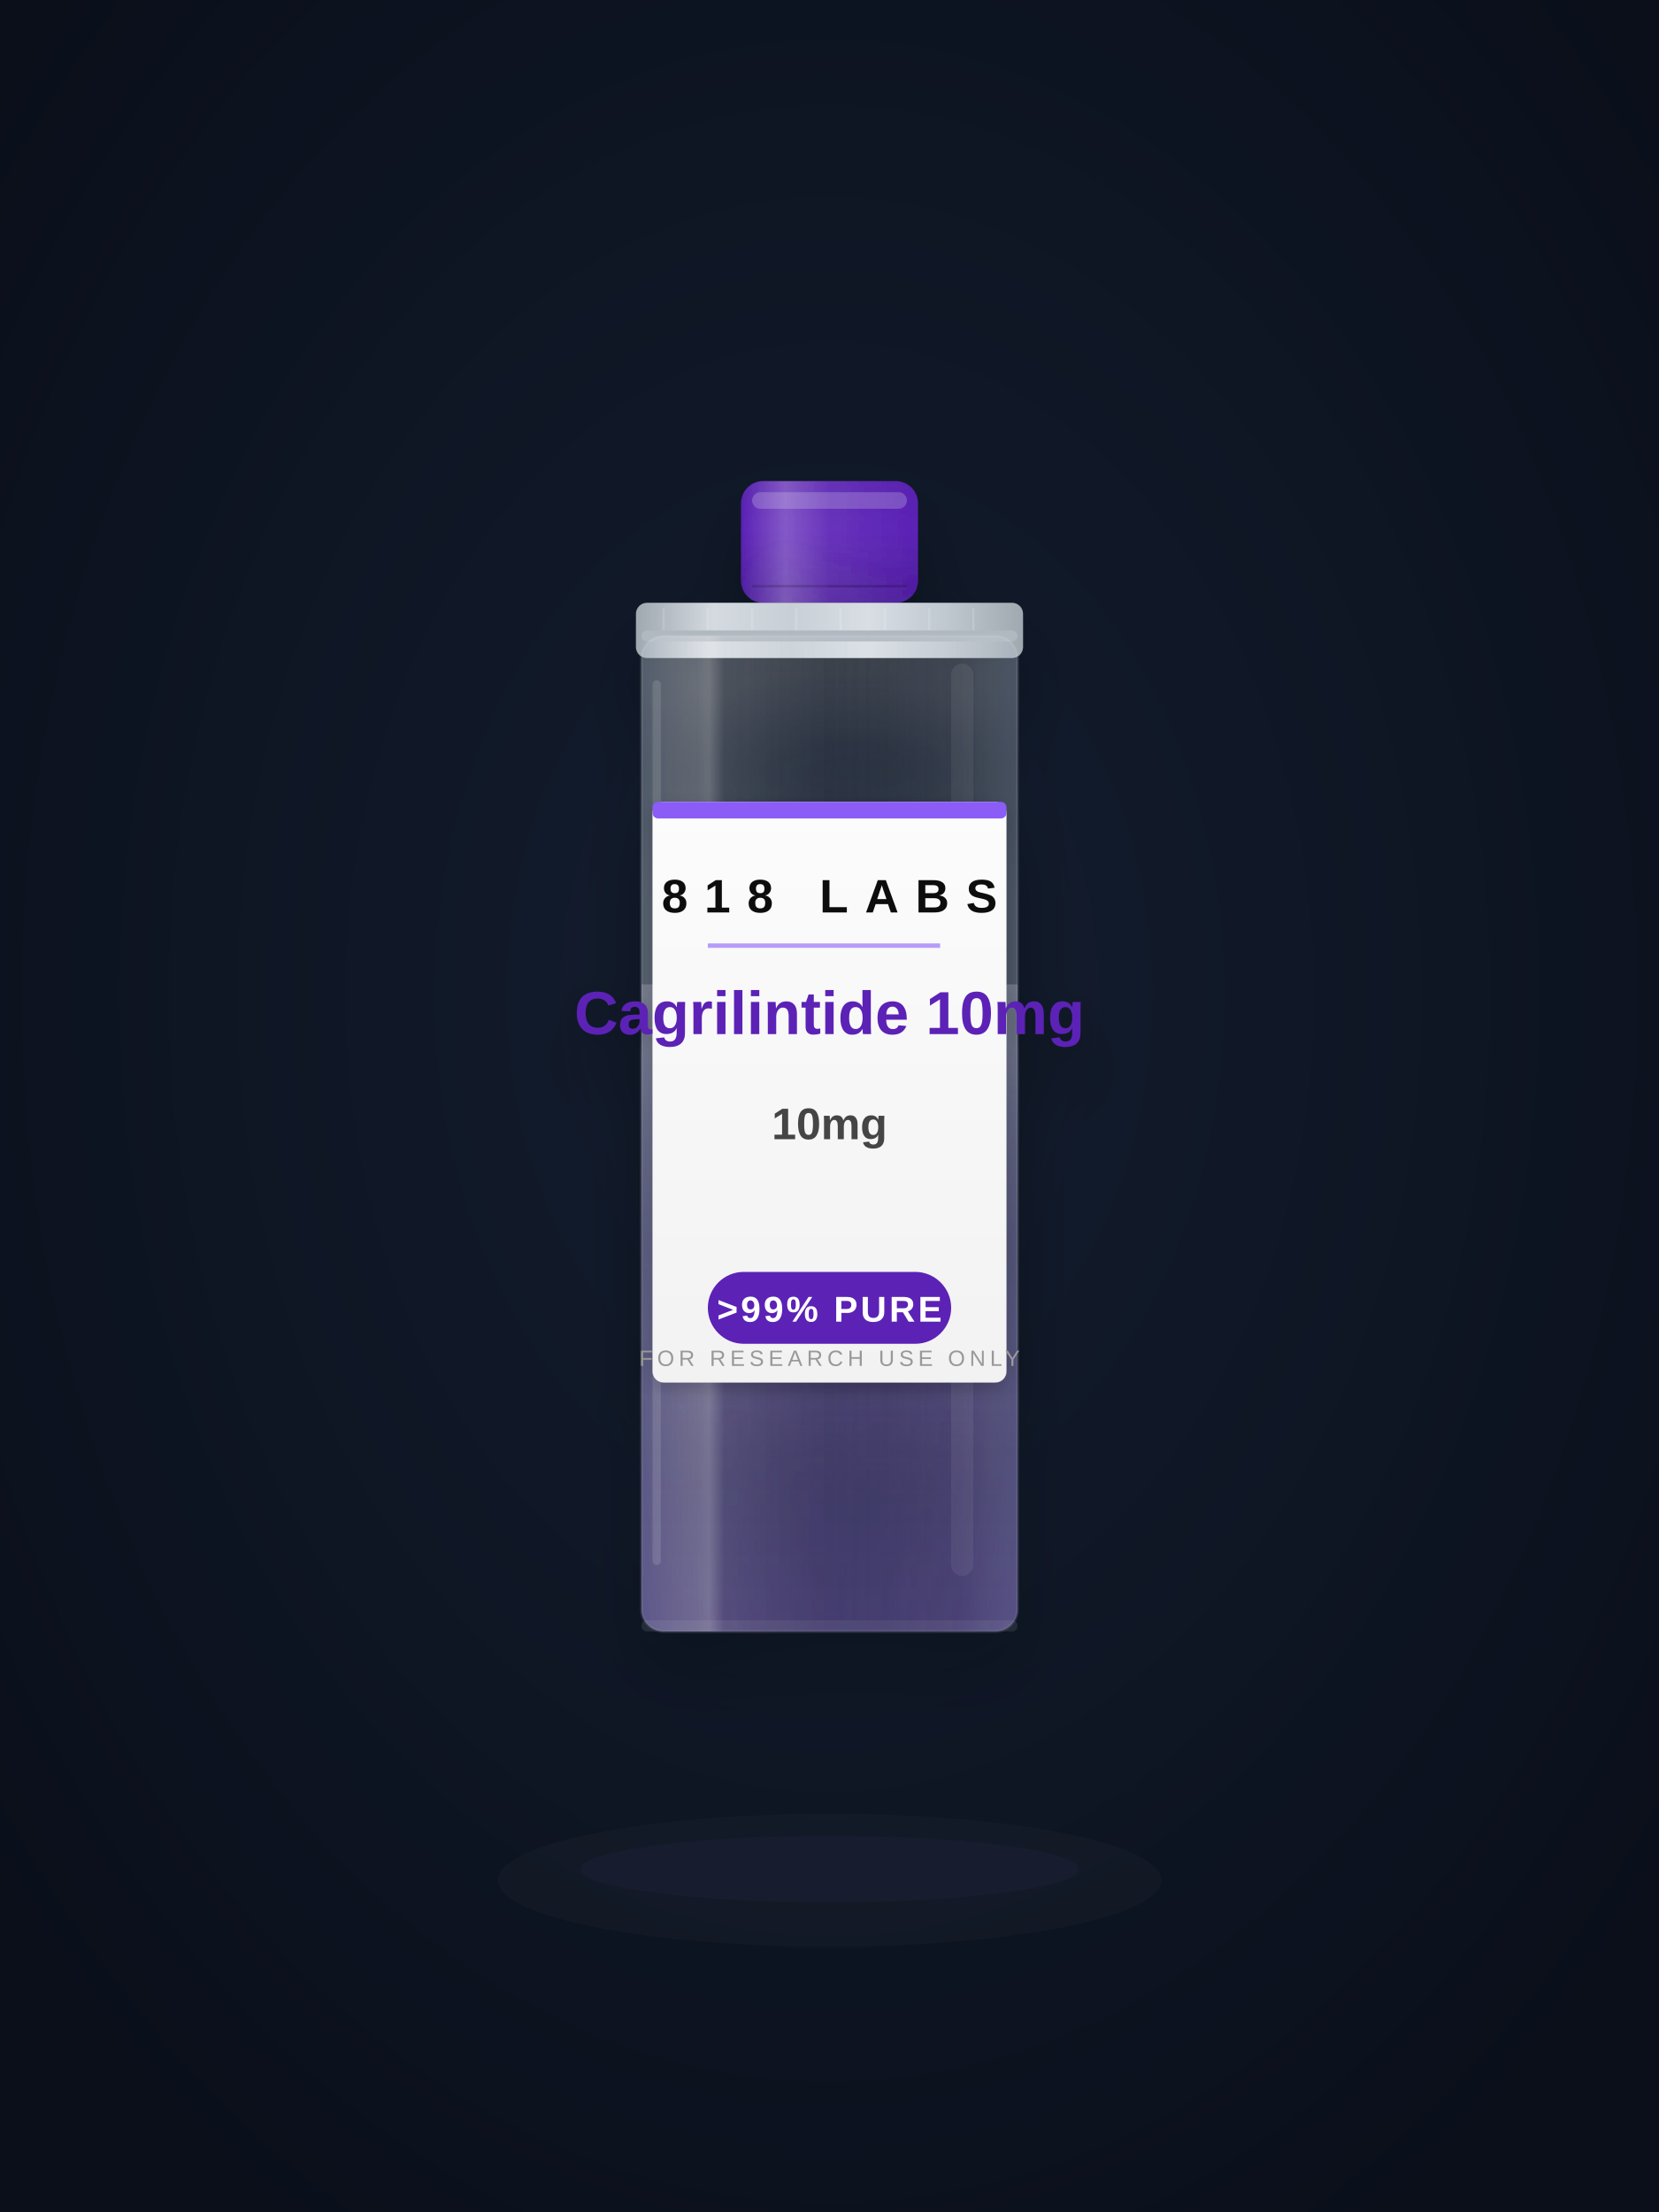
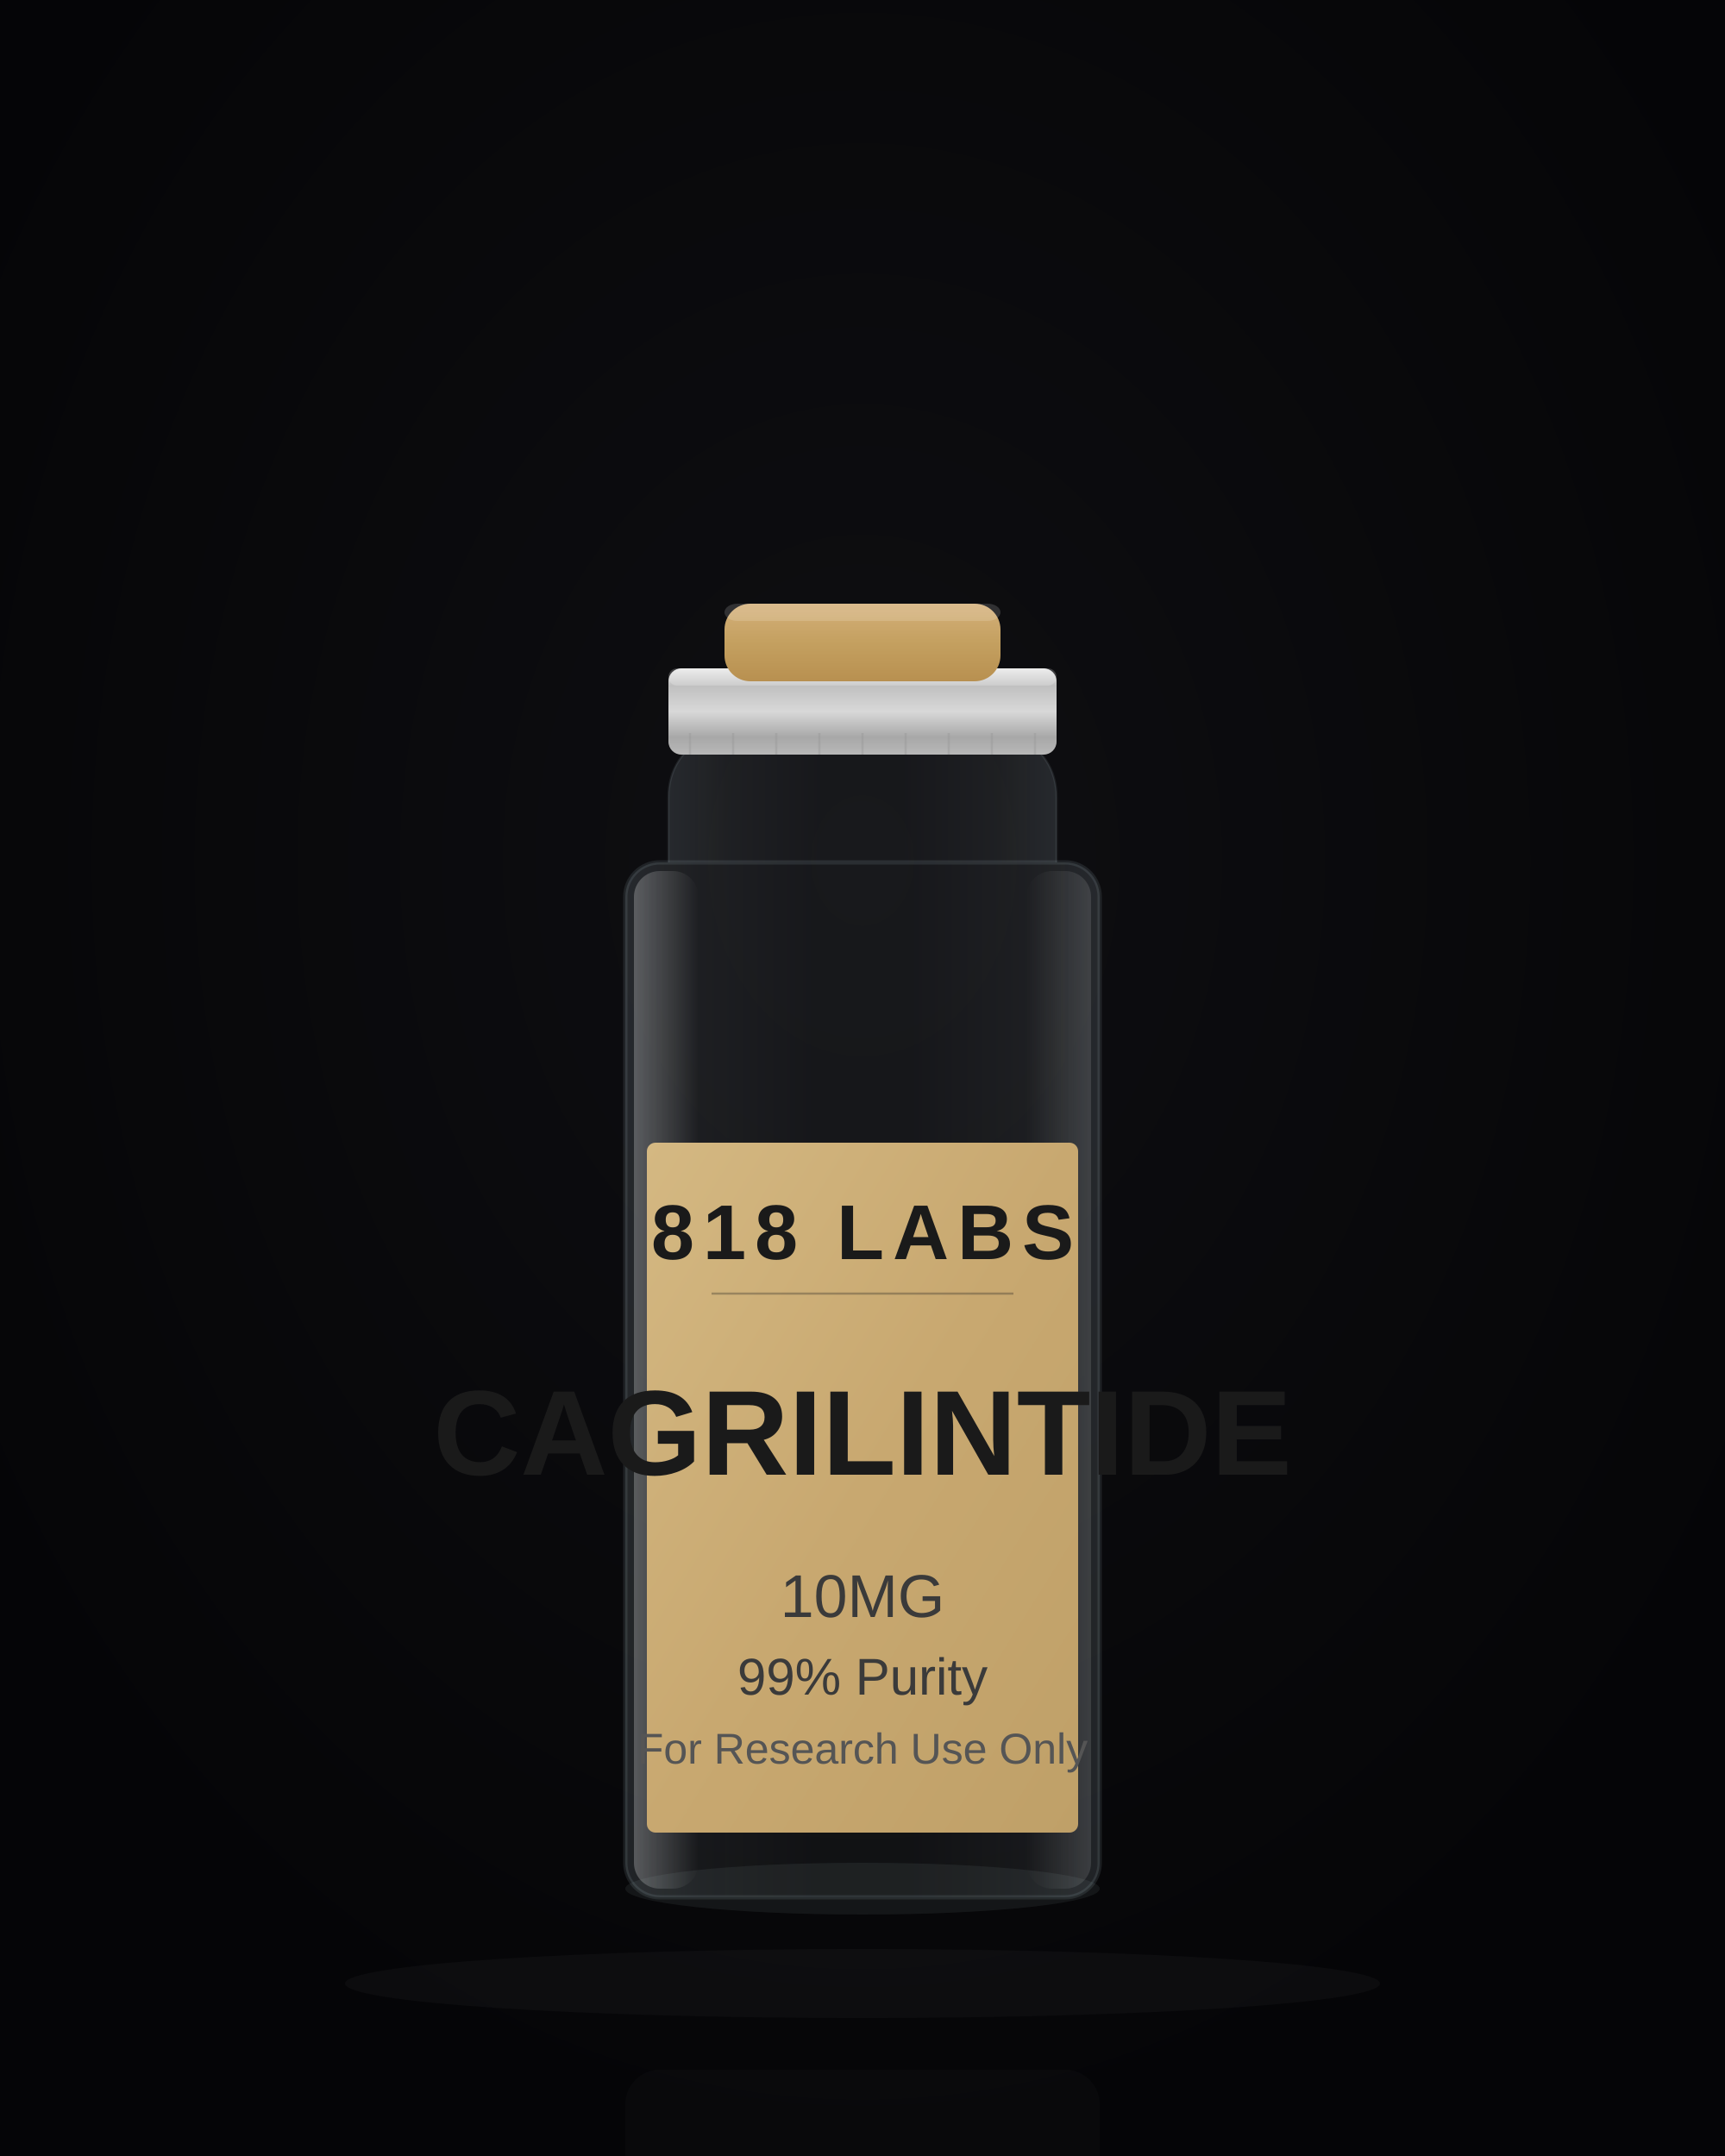
- <svg xmlns="http://www.w3.org/2000/svg" viewBox="0 0 300 400" width="300" height="400">
+ <svg xmlns="http://www.w3.org/2000/svg" viewBox="0 0 400 500" width="400" height="500">
  <defs>
-     <radialGradient id="rbgcagrilintide10mg" cx="50%" cy="45%" r="65%">
-       <stop offset="0%" stop-color="#141e30" />
-       <stop offset="100%" stop-color="#0a0f1a" />
+     <radialGradient id="bg" cx="50%" cy="40%" r="60%">
+       <stop offset="0%" stop-color="#0f0f12" />
+       <stop offset="100%" stop-color="#050507" />
    </radialGradient>
-     <linearGradient id="glasscagrilintide10mg" x1="0" y1="0" x2="1" y2="0">
-       <stop offset="0%" stop-color="#b8c5d4" stop-opacity="0.35" />
-       <stop offset="15%" stop-color="#e8edf2" stop-opacity="0.12" />
-       <stop offset="35%" stop-color="#f8fafc" stop-opacity="0.06" />
-       <stop offset="50%" stop-color="#f8fafc" stop-opacity="0.04" />
-       <stop offset="65%" stop-color="#f8fafc" stop-opacity="0.06" />
-       <stop offset="85%" stop-color="#e8edf2" stop-opacity="0.12" />
-       <stop offset="100%" stop-color="#b8c5d4" stop-opacity="0.3" />
+     <linearGradient id="glass" x1="0" y1="0" x2="1" y2="0">
+       <stop offset="0%" stop-color="rgba(180,200,210,0.15)" />
+       <stop offset="15%" stop-color="rgba(220,235,240,0.08)" />
+       <stop offset="40%" stop-color="rgba(200,215,225,0.05)" />
+       <stop offset="60%" stop-color="rgba(200,215,225,0.05)" />
+       <stop offset="85%" stop-color="rgba(220,235,240,0.08)" />
+       <stop offset="100%" stop-color="rgba(180,200,210,0.15)" />
    </linearGradient>
-     <linearGradient id="shinecagrilintide10mg" x1="0" y1="0" x2="1" y2="0">
-       <stop offset="0%" stop-color="white" stop-opacity="0" />
-       <stop offset="18%" stop-color="white" stop-opacity="0.25" />
-       <stop offset="22%" stop-color="white" stop-opacity="0.08" />
-       <stop offset="100%" stop-color="white" stop-opacity="0" />
+     <linearGradient id="glassHL" x1="0" y1="0" x2="1" y2="0">
+       <stop offset="0%" stop-color="rgba(255,255,255,0.25)" />
+       <stop offset="100%" stop-color="rgba(255,255,255,0)" />
    </linearGradient>
-     <linearGradient id="liqcagrilintide10mg" x1="0" y1="0" x2="0" y2="1">
-       <stop offset="0%" stop-color="#ede9fe" stop-opacity="0.2" />
-       <stop offset="40%" stop-color="#8b5cf6" stop-opacity="0.12" />
-       <stop offset="100%" stop-color="#8b5cf6" stop-opacity="0.25" />
+     <linearGradient id="glassHR" x1="0" y1="0" x2="1" y2="0">
+       <stop offset="0%" stop-color="rgba(255,255,255,0)" />
+       <stop offset="100%" stop-color="rgba(255,255,255,0.12)" />
    </linearGradient>
-     <linearGradient id="capcagrilintide10mg" x1="0" y1="0" x2="0" y2="1">
-       <stop offset="0%" stop-color="#5b21b6" stop-opacity="0.95" />
-       <stop offset="40%" stop-color="#5b21b6" />
-       <stop offset="100%" stop-color="#5b21b6" stop-opacity="0.8" />
+     <linearGradient id="silver" x1="0" y1="0" x2="0" y2="1">
+       <stop offset="0%" stop-color="#e8e8e8" />
+       <stop offset="20%" stop-color="#c0c0c0" />
+       <stop offset="50%" stop-color="#d8d8d8" />
+       <stop offset="80%" stop-color="#a8a8a8" />
+       <stop offset="100%" stop-color="#b8b8b8" />
    </linearGradient>
-     <linearGradient id="caphicagrilintide10mg" x1="0" y1="0" x2="1" y2="0">
-       <stop offset="0%" stop-color="white" stop-opacity="0" />
-       <stop offset="25%" stop-color="white" stop-opacity="0.25" />
-       <stop offset="50%" stop-color="white" stop-opacity="0.08" />
-       <stop offset="100%" stop-color="white" stop-opacity="0" />
+     <linearGradient id="goldCap" x1="0" y1="0" x2="0" y2="1">
+       <stop offset="0%" stop-color="#d4b07a" />
+       <stop offset="50%" stop-color="#c4a060" />
+       <stop offset="100%" stop-color="#b89050" />
    </linearGradient>
-     <linearGradient id="crimpcagrilintide10mg" x1="0" y1="0" x2="1" y2="0">
-       <stop offset="0%" stop-color="#a0a8b0" />
-       <stop offset="20%" stop-color="#d4dae0" />
-       <stop offset="40%" stop-color="#c8cfd6" />
-       <stop offset="60%" stop-color="#d8dee4" />
-       <stop offset="80%" stop-color="#c0c8d0" />
-       <stop offset="100%" stop-color="#a0a8b0" />
+     <linearGradient id="label" x1="0" y1="0" x2="1" y2="1">
+       <stop offset="0%" stop-color="#d4b882" />
+       <stop offset="50%" stop-color="#c8a870" />
+       <stop offset="100%" stop-color="#bfa068" />
    </linearGradient>
-     <linearGradient id="lblcagrilintide10mg" x1="0" y1="0" x2="0" y2="1">
-       <stop offset="0%" stop-color="#fcfcfc" />
-       <stop offset="100%" stop-color="#f2f2f2" />
+     <linearGradient id="reflect" x1="0" y1="0" x2="0" y2="1">
+       <stop offset="0%" stop-color="rgba(180,200,210,0.08)" />
+       <stop offset="100%" stop-color="rgba(0,0,0,0)" />
    </linearGradient>
-     <filter id="vshadowcagrilintide10mg">
-       <feGaussianBlur in="SourceAlpha" stdDeviation="6" />
-       <feOffset dy="8" />
-       <feComponentTransfer>
-         <feFuncA type="linear" slope="0.35" />
-       </feComponentTransfer>
-       <feMerge>
-         <feMergeNode />
-         <feMergeNode in="SourceGraphic" />
-       </feMerge>
-     </filter>
-     <filter id="ishadowcagrilintide10mg">
-       <feGaussianBlur in="SourceAlpha" stdDeviation="1.5" />
-       <feOffset dy="1" />
-       <feComponentTransfer>
-         <feFuncA type="linear" slope="0.15" />
-       </feComponentTransfer>
-       <feMerge>
-         <feMergeNode />
-         <feMergeNode in="SourceGraphic" />
-       </feMerge>
-     </filter>
-     <clipPath id="vclipcagrilintide10mg">
-       <rect x="116" y="115" width="68" height="180" rx="4" />
-     </clipPath>
  </defs>
-   <rect width="300" height="400" fill="url(#rbgcagrilintide10mg)" />
-   <ellipse cx="150" cy="340" rx="60" ry="12" fill="white" opacity="0.02" />
-   <ellipse cx="150" cy="338" rx="45" ry="6" fill="#8b5cf6" opacity="0.04" />
-   <g filter="url(#vshadowcagrilintide10mg)">
-     <rect x="134" y="87" width="32" height="22" rx="4" fill="url(#capcagrilintide10mg)" />
-     <rect x="134" y="87" width="32" height="22" rx="4" fill="url(#caphicagrilintide10mg)" />
-     <rect x="136" y="89" width="28" height="3" rx="1.5" fill="white" opacity="0.2" />
-     <line x1="136" y1="106" x2="164" y2="106" stroke="black" stroke-opacity="0.15" stroke-width="0.5" />
-     <rect x="115" y="109" width="70" height="10" rx="2" fill="url(#crimpcagrilintide10mg)" />
-     <line x1="120" y1="110" x2="120" y2="114" stroke="white" stroke-opacity="0.15" stroke-width="0.4" />
-     <line x1="128" y1="110" x2="128" y2="114" stroke="white" stroke-opacity="0.15" stroke-width="0.4" />
-     <line x1="136" y1="110" x2="136" y2="114" stroke="white" stroke-opacity="0.15" stroke-width="0.4" />
-     <line x1="144" y1="110" x2="144" y2="114" stroke="white" stroke-opacity="0.15" stroke-width="0.4" />
-     <line x1="152" y1="110" x2="152" y2="114" stroke="white" stroke-opacity="0.15" stroke-width="0.4" />
-     <line x1="160" y1="110" x2="160" y2="114" stroke="white" stroke-opacity="0.15" stroke-width="0.4" />
-     <line x1="168" y1="110" x2="168" y2="114" stroke="white" stroke-opacity="0.15" stroke-width="0.4" />
-     <line x1="176" y1="110" x2="176" y2="114" stroke="white" stroke-opacity="0.15" stroke-width="0.4" />
-     <rect x="116" y="114" width="68" height="2" rx="1" fill="#b0b8c0" />
-     <rect x="116" y="115" width="68" height="180" rx="4" fill="url(#glasscagrilintide10mg)" stroke="white" stroke-opacity="0.08" stroke-width="0.5" />
-     <g clip-path="url(#vclipcagrilintide10mg)">
-       <rect x="116" y="178" width="68" height="118.4" fill="url(#liqcagrilintide10mg)" />
-       <ellipse cx="150" cy="178" rx="32" ry="3" fill="#8b5cf6" opacity="0.08" />
-     </g>
-     <rect x="116" y="115" width="68" height="180" rx="4" fill="url(#shinecagrilintide10mg)" />
-     <rect x="172" y="120" width="4" height="165" rx="2" fill="white" opacity="0.06" />
-     <rect x="118" y="123" width="1.5" height="160" rx="0.75" fill="white" opacity="0.12" />
-     <g filter="url(#ishadowcagrilintide10mg)">
-       <rect x="118" y="145" width="64" height="105" rx="2" fill="url(#lblcagrilintide10mg)" />
-       <rect x="118" y="145" width="64" height="3" rx="1" fill="#8b5cf6" />
-       <text x="150" y="165" text-anchor="middle" font-family="'Helvetica Neue',Arial,sans-serif" font-size="8.5" font-weight="900" fill="#111" letter-spacing="3">818 LABS</text>
-       <line x1="128" y1="171" x2="170" y2="171" stroke="#8b5cf6" stroke-width="0.8" stroke-opacity="0.6" />
-       <text x="150" y="187" text-anchor="middle" font-family="'Helvetica Neue',Arial,sans-serif" font-size="11" font-weight="800" fill="#5b21b6">Cagrilintide 10mg</text>
-       <text x="150" y="206" text-anchor="middle" font-family="'Helvetica Neue',Arial,sans-serif" font-size="8" font-weight="700" fill="#444">10mg</text>
-       <rect x="128" y="230" width="44" height="13" rx="6.5" fill="#5b21b6" />
-       <text x="150" y="239" text-anchor="middle" font-family="'Helvetica Neue',Arial,sans-serif" font-size="6.5" font-weight="700" fill="white" letter-spacing="0.5">&gt;99% PURE</text>
-       <text x="150" y="247" text-anchor="middle" font-family="'Helvetica Neue',Arial,sans-serif" font-size="4" font-weight="500" fill="#999" letter-spacing="0.8">FOR RESEARCH USE ONLY</text>
-     </g>
-     <rect x="116" y="293" width="68" height="2" rx="1" fill="white" opacity="0.06" />
+   <rect width="400" height="500" fill="url(#bg)" />
+   <ellipse cx="200" cy="460" rx="120" ry="8" fill="rgba(255,255,255,0.03)" />
+   <g opacity="0.08" transform="translate(0,920) scale(1,-1)">
+     <rect x="145" y="200" width="110" height="240" rx="8" fill="rgba(160,180,190,0.3)" />
  </g>
+   <rect x="145" y="200" width="110" height="240" rx="8" fill="url(#glass)" stroke="rgba(180,200,210,0.12)" stroke-width="1" />
+   <rect x="147" y="202" width="15" height="236" rx="6" fill="url(#glassHL)" />
+   <rect x="238" y="202" width="15" height="236" rx="6" fill="url(#glassHR)" />
+   <ellipse cx="200" cy="438" rx="55" ry="6" fill="rgba(180,200,210,0.08)" />
+   <path d="M155,200 L155,185 Q155,175 165,170 L235,170 Q245,175 245,185 L245,200" fill="url(#glass)" stroke="rgba(180,200,210,0.1)" stroke-width="0.5" />
+   <rect x="155" y="155" width="90" height="20" rx="3" fill="url(#silver)" />
+   <line x1="160" y1="170" x2="160" y2="175" stroke="rgba(150,150,150,0.4)" stroke-width="0.5" />
+   <line x1="170" y1="170" x2="170" y2="175" stroke="rgba(150,150,150,0.4)" stroke-width="0.5" />
+   <line x1="180" y1="170" x2="180" y2="175" stroke="rgba(150,150,150,0.4)" stroke-width="0.5" />
+   <line x1="190" y1="170" x2="190" y2="175" stroke="rgba(150,150,150,0.4)" stroke-width="0.5" />
+   <line x1="200" y1="170" x2="200" y2="175" stroke="rgba(150,150,150,0.4)" stroke-width="0.5" />
+   <line x1="210" y1="170" x2="210" y2="175" stroke="rgba(150,150,150,0.4)" stroke-width="0.5" />
+   <line x1="220" y1="170" x2="220" y2="175" stroke="rgba(150,150,150,0.4)" stroke-width="0.5" />
+   <line x1="230" y1="170" x2="230" y2="175" stroke="rgba(150,150,150,0.4)" stroke-width="0.5" />
+   <line x1="240" y1="170" x2="240" y2="175" stroke="rgba(150,150,150,0.4)" stroke-width="0.5" />
+   <rect x="155" y="155" width="90" height="4" rx="2" fill="rgba(255,255,255,0.2)" />
+   <rect x="168" y="140" width="64" height="18" rx="6" fill="url(#goldCap)" />
+   <rect x="168" y="140" width="64" height="4" rx="3" fill="rgba(255,255,255,0.15)" />
+   <rect x="150" y="265" width="100" height="160" rx="2" fill="url(#label)" />
+   <text x="200" y="292" font-family="Arial Black, Arial, sans-serif" font-size="18" font-weight="900" fill="#1a1a1a" text-anchor="middle" letter-spacing="2">818 LABS</text>
+   <line x1="165" y1="300" x2="235" y2="300" stroke="#1a1a1a" stroke-width="0.5" opacity="0.3" />
+   <text x="200" y="342" font-family="Arial Black, Arial, sans-serif" font-size="28" font-weight="900" fill="#1a1a1a" text-anchor="middle">CAGRILINTIDE</text>
+   <text x="200" y="375" font-family="Arial, sans-serif" font-size="14" fill="#3a3a3a" text-anchor="middle">10MG</text>
+   <text x="200" y="393" font-family="Arial, sans-serif" font-size="12" fill="#3a3a3a" text-anchor="middle">99% Purity</text>
+   <text x="200" y="409" font-family="Arial, sans-serif" font-size="10" fill="#555555" text-anchor="middle">For Research Use Only</text>
</svg>
